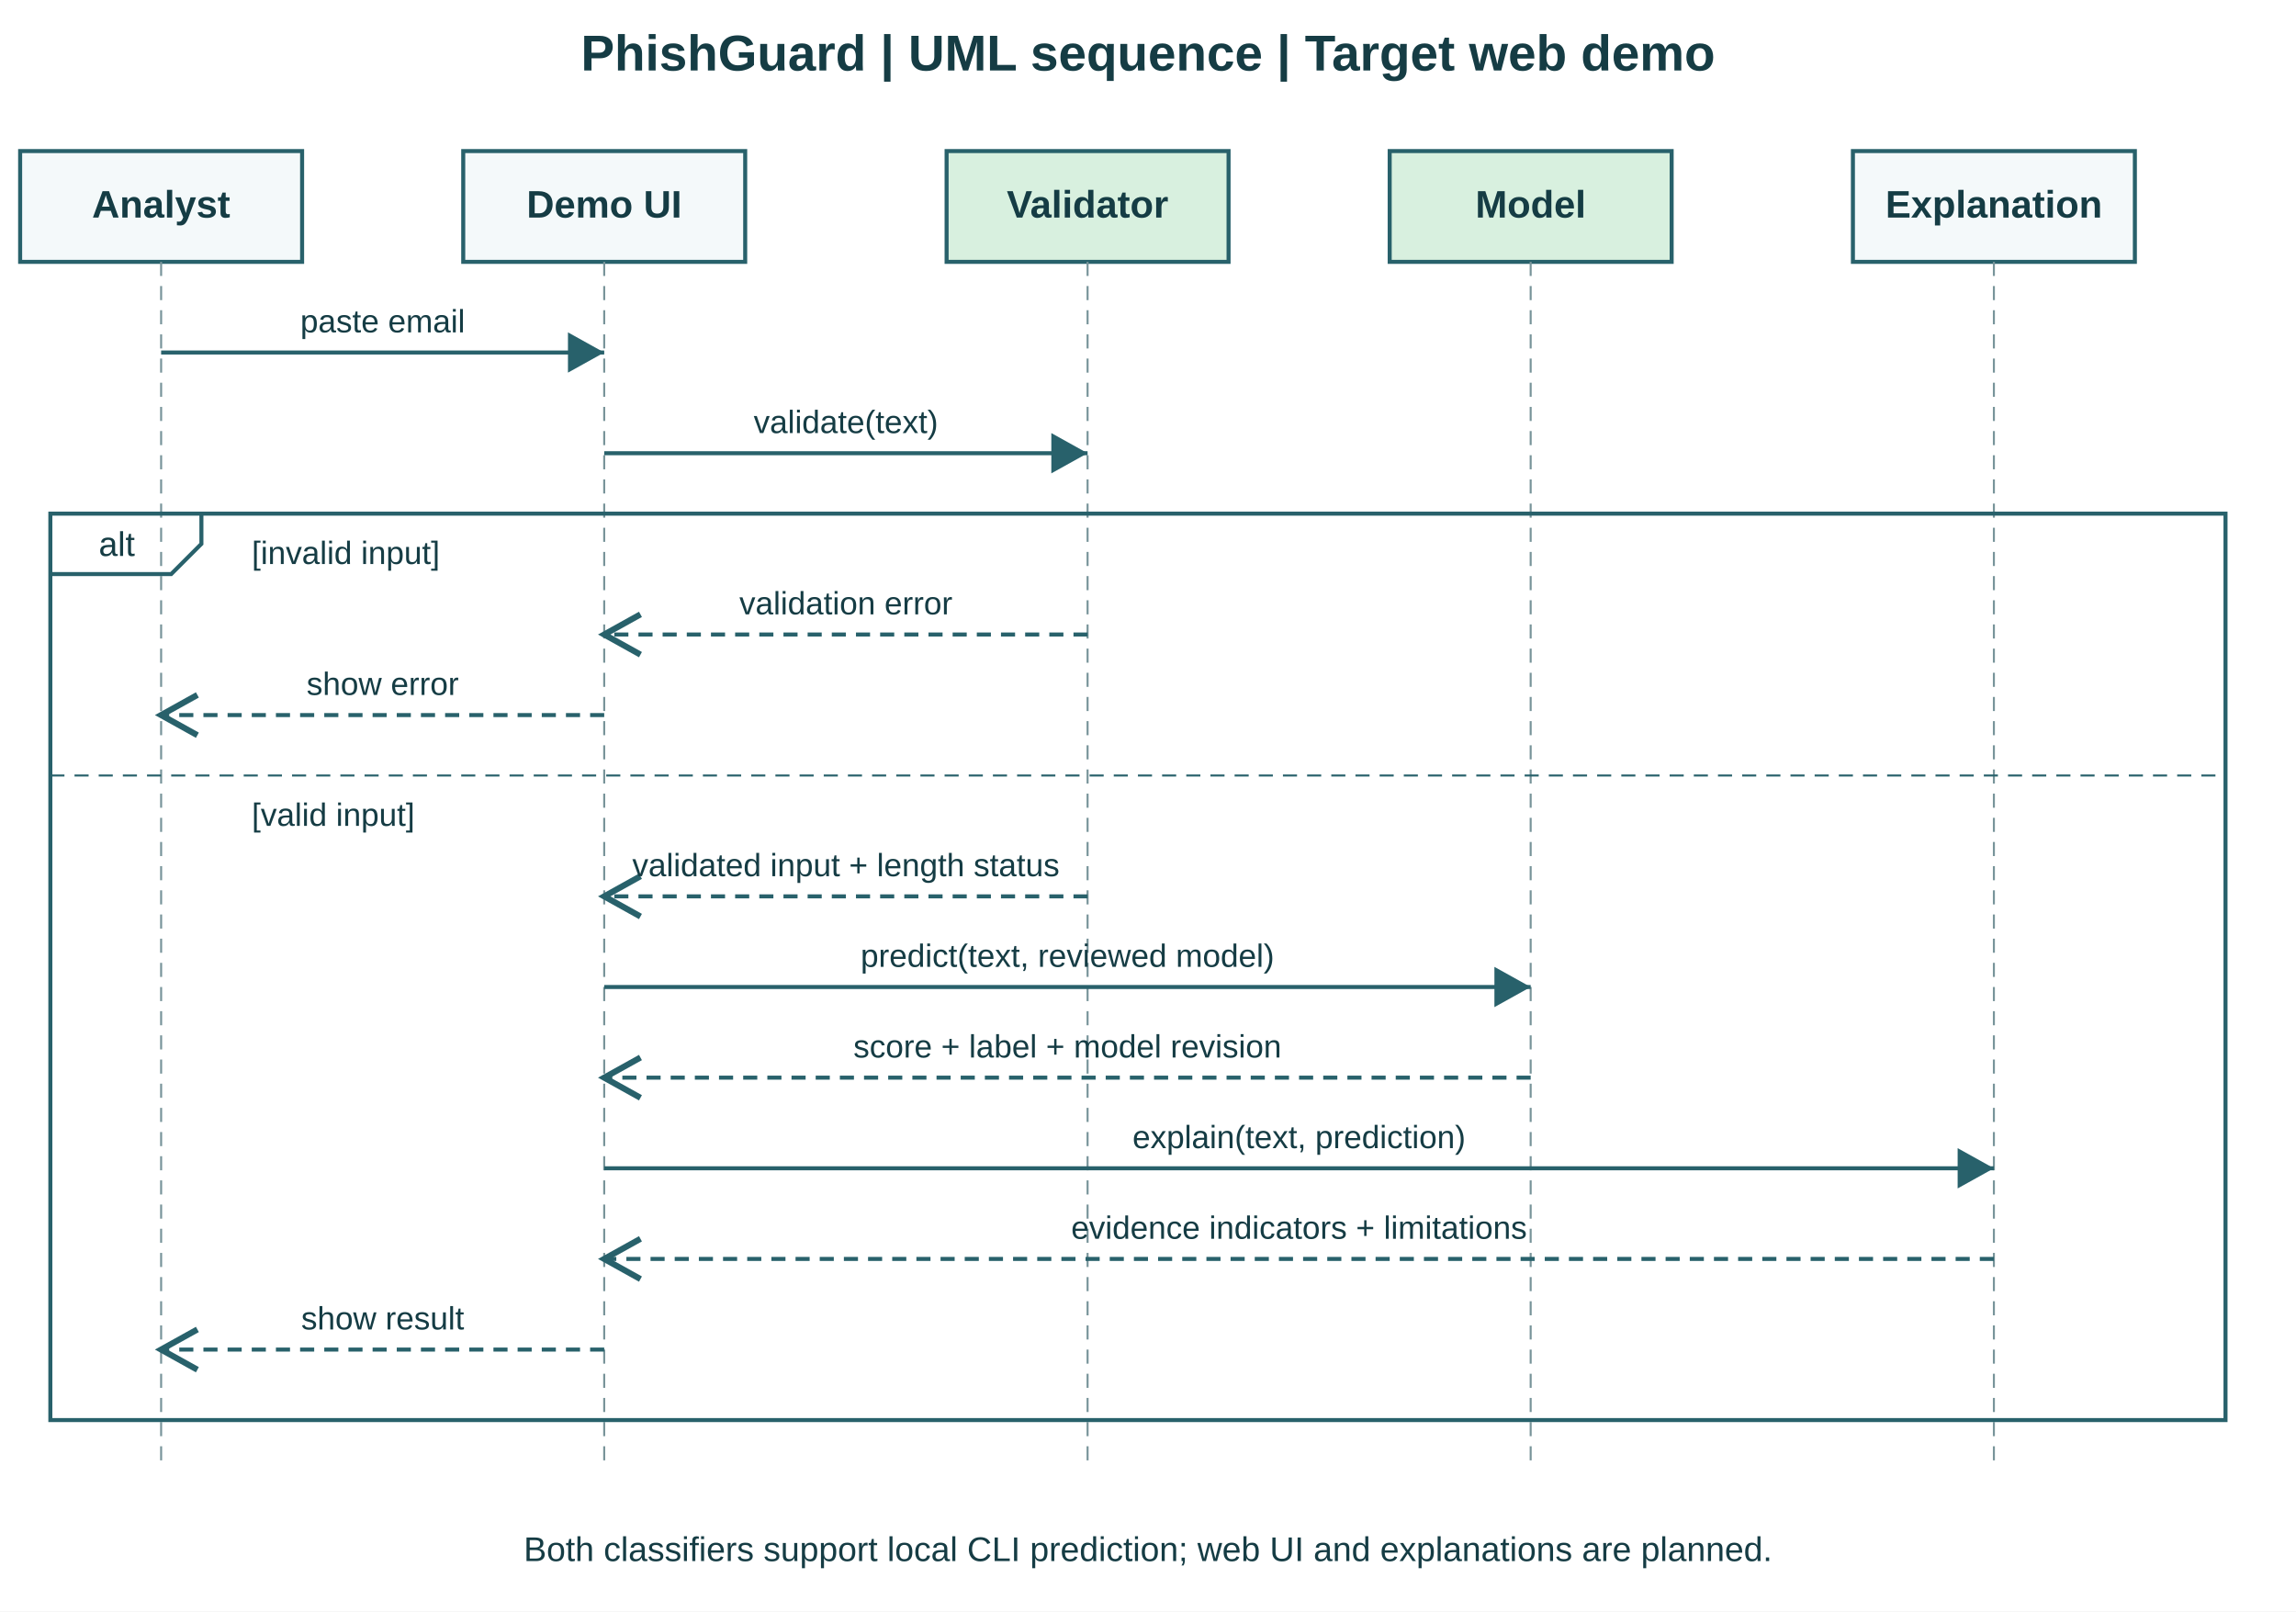
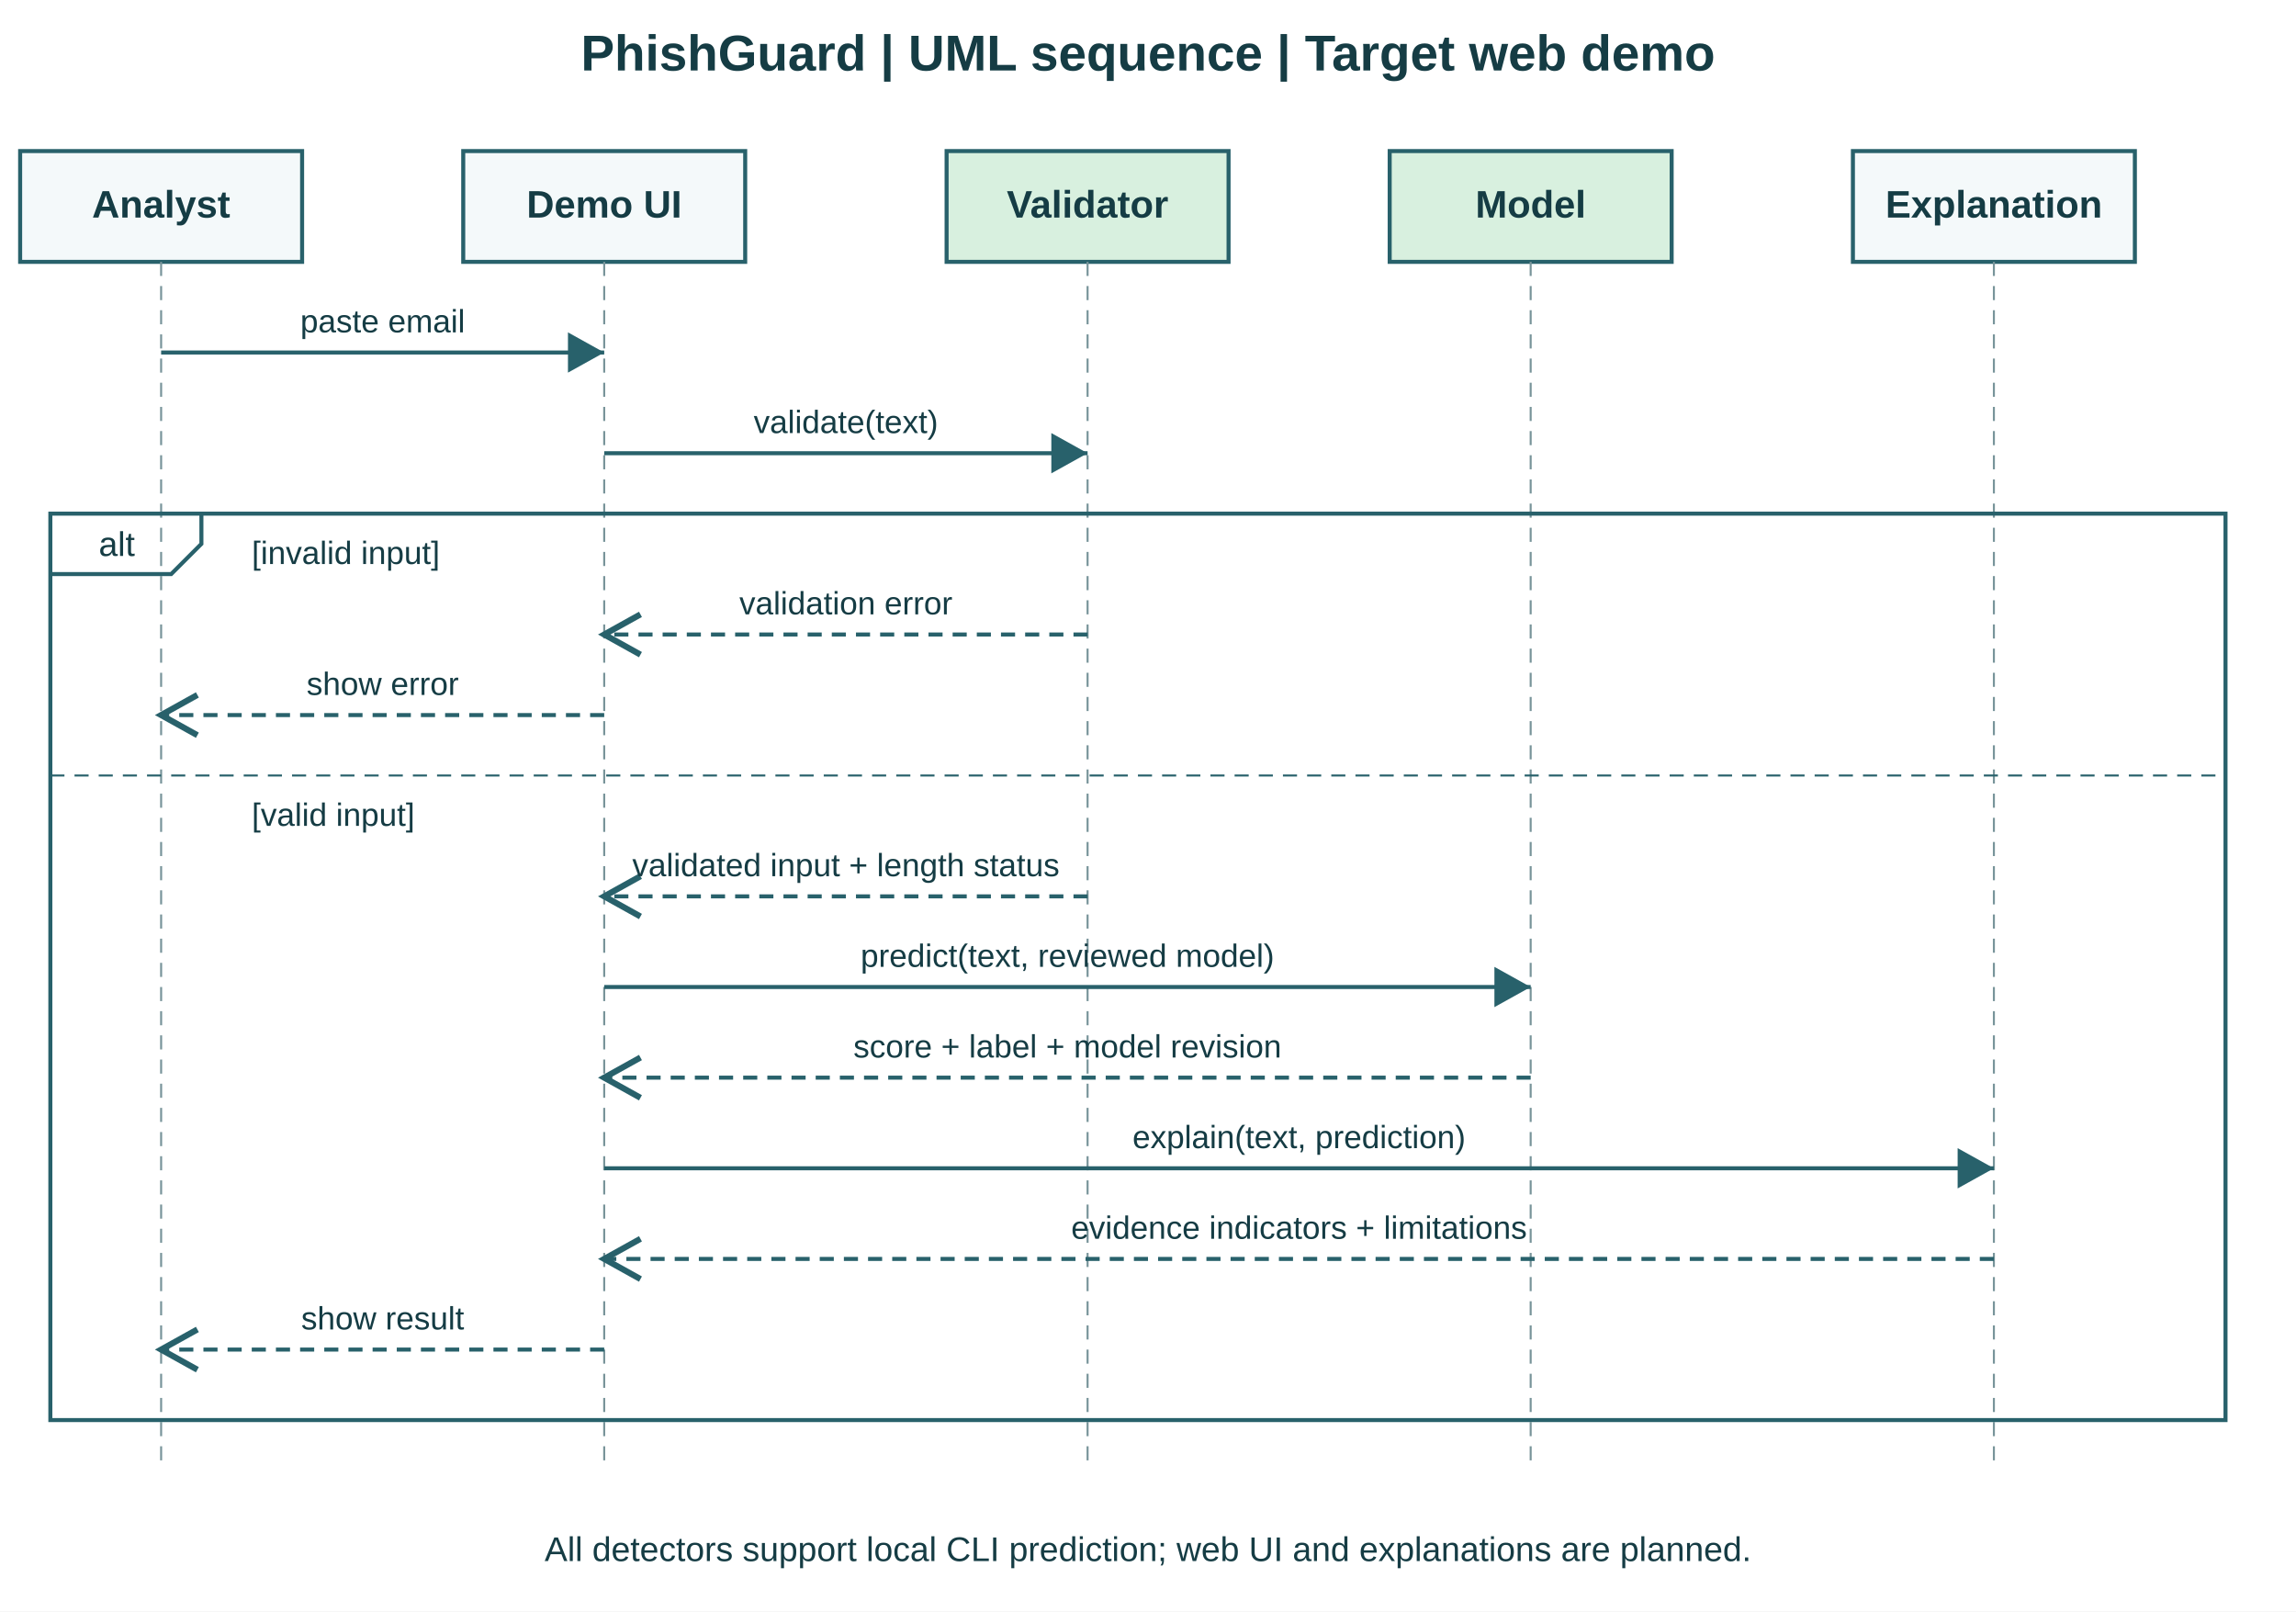
<svg xmlns="http://www.w3.org/2000/svg" width="1140" height="800" viewBox="0 0 1140 800">
  <defs>
    <marker id="open" markerWidth="12" markerHeight="12" refX="10" refY="6" orient="auto">
      <path d="M1 1 L10 6 L1 11" fill="none" stroke="#28616b" stroke-width="1.5" />
    </marker>
    <marker id="closed" markerWidth="10" markerHeight="10" refX="9" refY="5" orient="auto">
      <path d="M0 0 L9 5 L0 10 Z" fill="#28616b" />
    </marker>
  </defs>
  <rect width="1140" height="800" fill="white" />
  <g font-family="Segoe UI,Arial,sans-serif" fill="#153c44">
    <text x="570" y="35" text-anchor="middle" font-size="25" font-weight="600">PhishGuard | UML sequence | Target web demo</text>
    <rect x="10" y="75" width="140" height="55" fill="#f4f9fa" stroke="#28616b" stroke-width="2" />
    <text x="80" y="108" text-anchor="middle" font-size="19" font-weight="600">Analyst</text>
    <line x1="80" y1="130" x2="80" y2="730" stroke="#78949a" stroke-dasharray="7 5" />
    <rect x="230" y="75" width="140" height="55" fill="#f4f9fa" stroke="#28616b" stroke-width="2" />
    <text x="300" y="108" text-anchor="middle" font-size="19" font-weight="600">Demo UI</text>
    <line x1="300" y1="130" x2="300" y2="730" stroke="#78949a" stroke-dasharray="7 5" />
    <rect x="470" y="75" width="140" height="55" fill="#d8f0df" stroke="#28616b" stroke-width="2" />
    <text x="540" y="108" text-anchor="middle" font-size="19" font-weight="600">Validator</text>
    <line x1="540" y1="130" x2="540" y2="730" stroke="#78949a" stroke-dasharray="7 5" />
    <rect x="690" y="75" width="140" height="55" fill="#d8f0df" stroke="#28616b" stroke-width="2" />
    <text x="760" y="108" text-anchor="middle" font-size="19" font-weight="600">Model</text>
    <line x1="760" y1="130" x2="760" y2="730" stroke="#78949a" stroke-dasharray="7 5" />
    <rect x="920" y="75" width="140" height="55" fill="#f4f9fa" stroke="#28616b" stroke-width="2" />
    <text x="990" y="108" text-anchor="middle" font-size="19" font-weight="600">Explanation</text>
    <line x1="990" y1="130" x2="990" y2="730" stroke="#78949a" stroke-dasharray="7 5" />
    <line x1="80" y1="175" x2="300" y2="175" stroke="#28616b" stroke-width="2" marker-end="url(#closed)" />
    <text x="190.0" y="165" text-anchor="middle" font-size="16" font-weight="normal">paste email</text>
    <line x1="300" y1="225" x2="540" y2="225" stroke="#28616b" stroke-width="2" marker-end="url(#closed)" />
    <text x="420.0" y="215" text-anchor="middle" font-size="16" font-weight="normal">validate(text)</text>
    <rect x="25" y="255" width="1080" height="450" fill="none" stroke="#28616b" stroke-width="2" />
    <path d="M25 285 H85 L100 270 V255" fill="none" stroke="#28616b" stroke-width="2" />
    <text x="58" y="276" text-anchor="middle" font-size="17" font-weight="normal">alt</text>
    <text x="125" y="280" text-anchor="start" font-size="16" font-weight="normal">[invalid input]</text>
    <line x1="540" y1="315" x2="300" y2="315" stroke="#28616b" stroke-width="2" stroke-dasharray="7 5" marker-end="url(#open)" />
    <text x="420.0" y="305" text-anchor="middle" font-size="16" font-weight="normal">validation error</text>
    <line x1="300" y1="355" x2="80" y2="355" stroke="#28616b" stroke-width="2" stroke-dasharray="7 5" marker-end="url(#open)" />
    <text x="190.0" y="345" text-anchor="middle" font-size="16" font-weight="normal">show error</text>
    <line x1="25" y1="385" x2="1105" y2="385" stroke="#28616b" stroke-dasharray="7 5" />
    <text x="125" y="410" text-anchor="start" font-size="16" font-weight="normal">[valid input]</text>
    <line x1="540" y1="445" x2="300" y2="445" stroke="#28616b" stroke-width="2" stroke-dasharray="7 5" marker-end="url(#open)" />
    <text x="420.0" y="435" text-anchor="middle" font-size="16" font-weight="normal">validated input + length status</text>
    <line x1="300" y1="490" x2="760" y2="490" stroke="#28616b" stroke-width="2" marker-end="url(#closed)" />
    <text x="530.0" y="480" text-anchor="middle" font-size="16" font-weight="normal">predict(text, reviewed model)</text>
    <line x1="760" y1="535" x2="300" y2="535" stroke="#28616b" stroke-width="2" stroke-dasharray="7 5" marker-end="url(#open)" />
    <text x="530.0" y="525" text-anchor="middle" font-size="16" font-weight="normal">score + label + model revision</text>
    <line x1="300" y1="580" x2="990" y2="580" stroke="#28616b" stroke-width="2" marker-end="url(#closed)" />
    <text x="645.0" y="570" text-anchor="middle" font-size="16" font-weight="normal">explain(text, prediction)</text>
    <line x1="990" y1="625" x2="300" y2="625" stroke="#28616b" stroke-width="2" stroke-dasharray="7 5" marker-end="url(#open)" />
    <text x="645.0" y="615" text-anchor="middle" font-size="16" font-weight="normal">evidence indicators + limitations</text>
    <line x1="300" y1="670" x2="80" y2="670" stroke="#28616b" stroke-width="2" stroke-dasharray="7 5" marker-end="url(#open)" />
    <text x="190.0" y="660" text-anchor="middle" font-size="16" font-weight="normal">show result</text>
-     <text x="570" y="775" text-anchor="middle" font-size="17" font-weight="normal">Both classifiers support local CLI prediction; web UI and explanations are planned.</text>
+     <text x="570" y="775" text-anchor="middle" font-size="17" font-weight="normal">All detectors support local CLI prediction; web UI and explanations are planned.</text>
  </g>
</svg>
